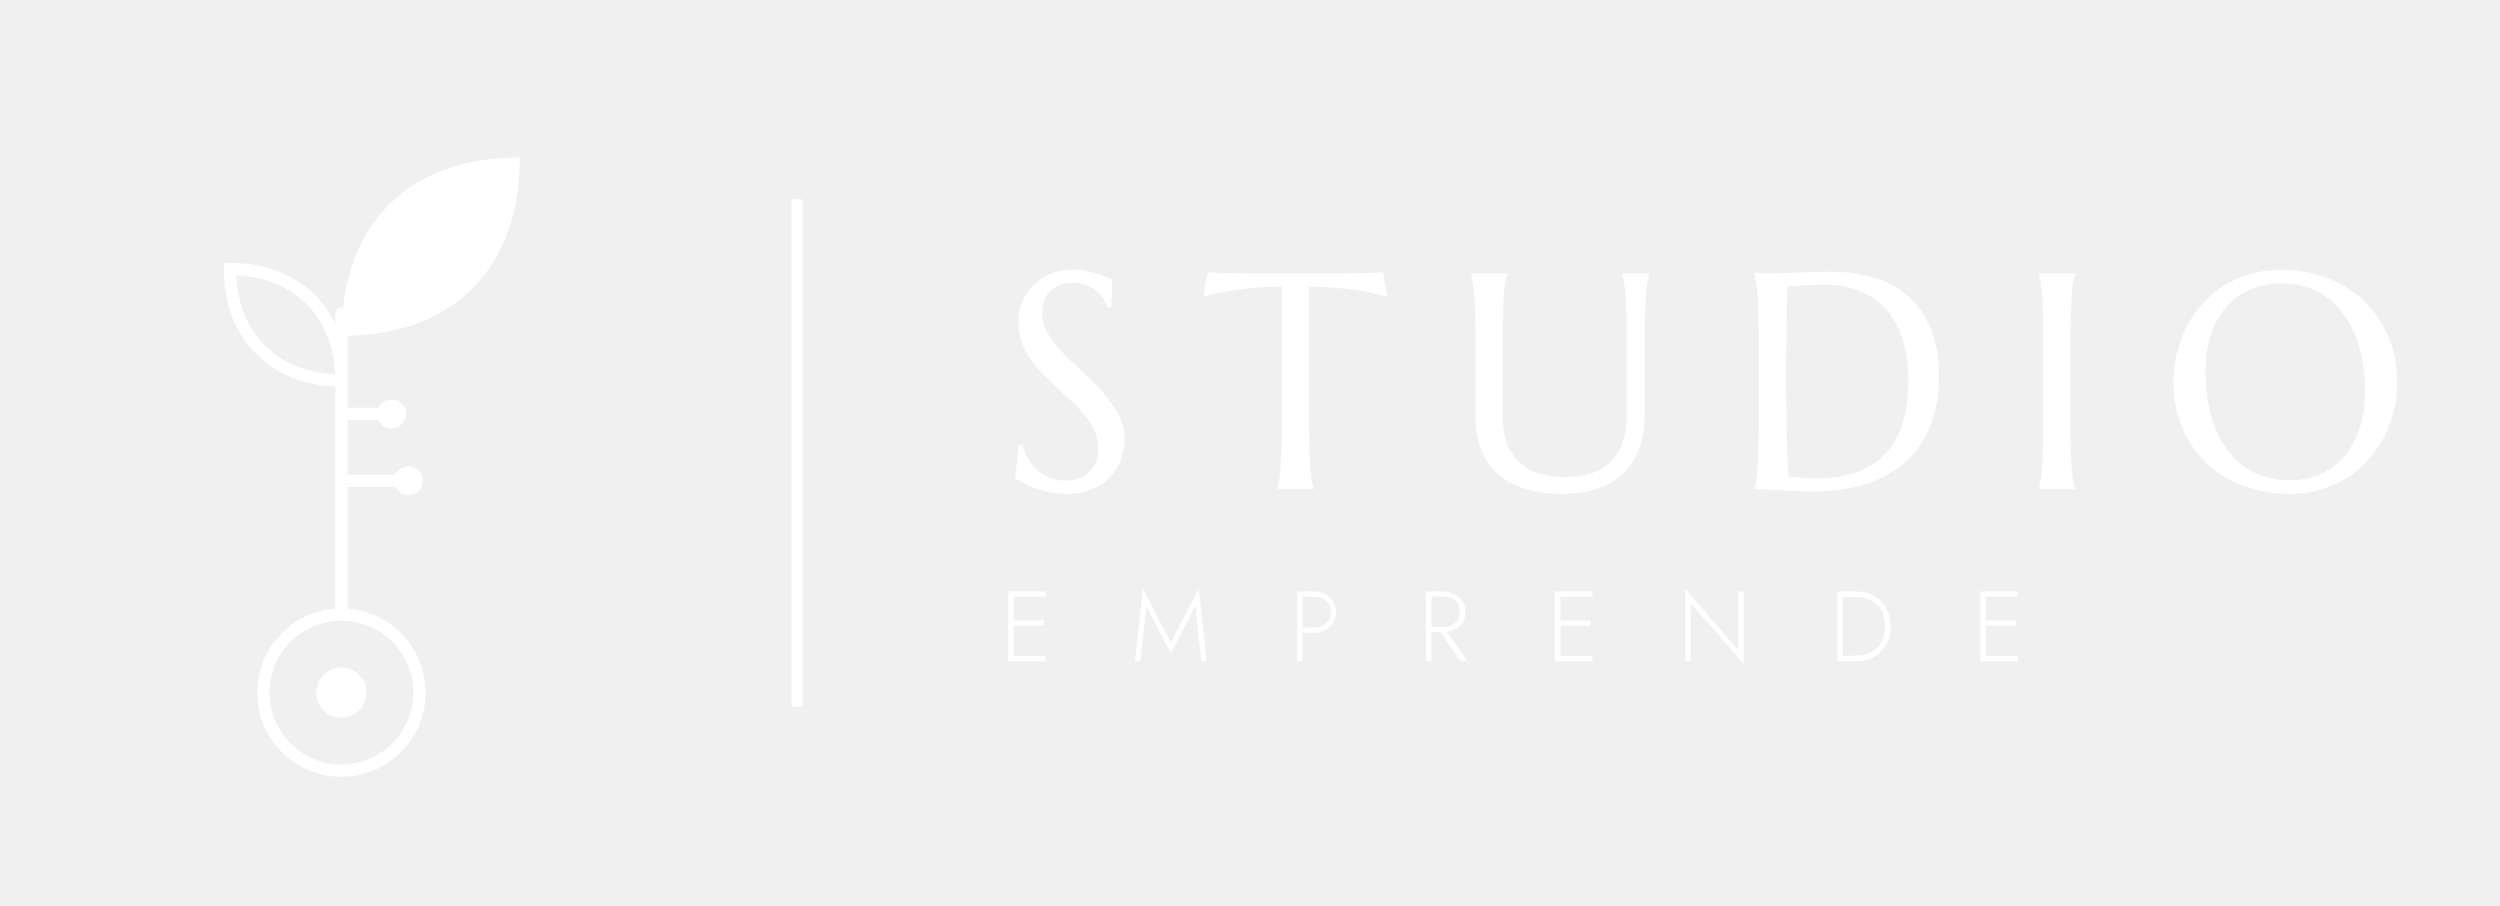
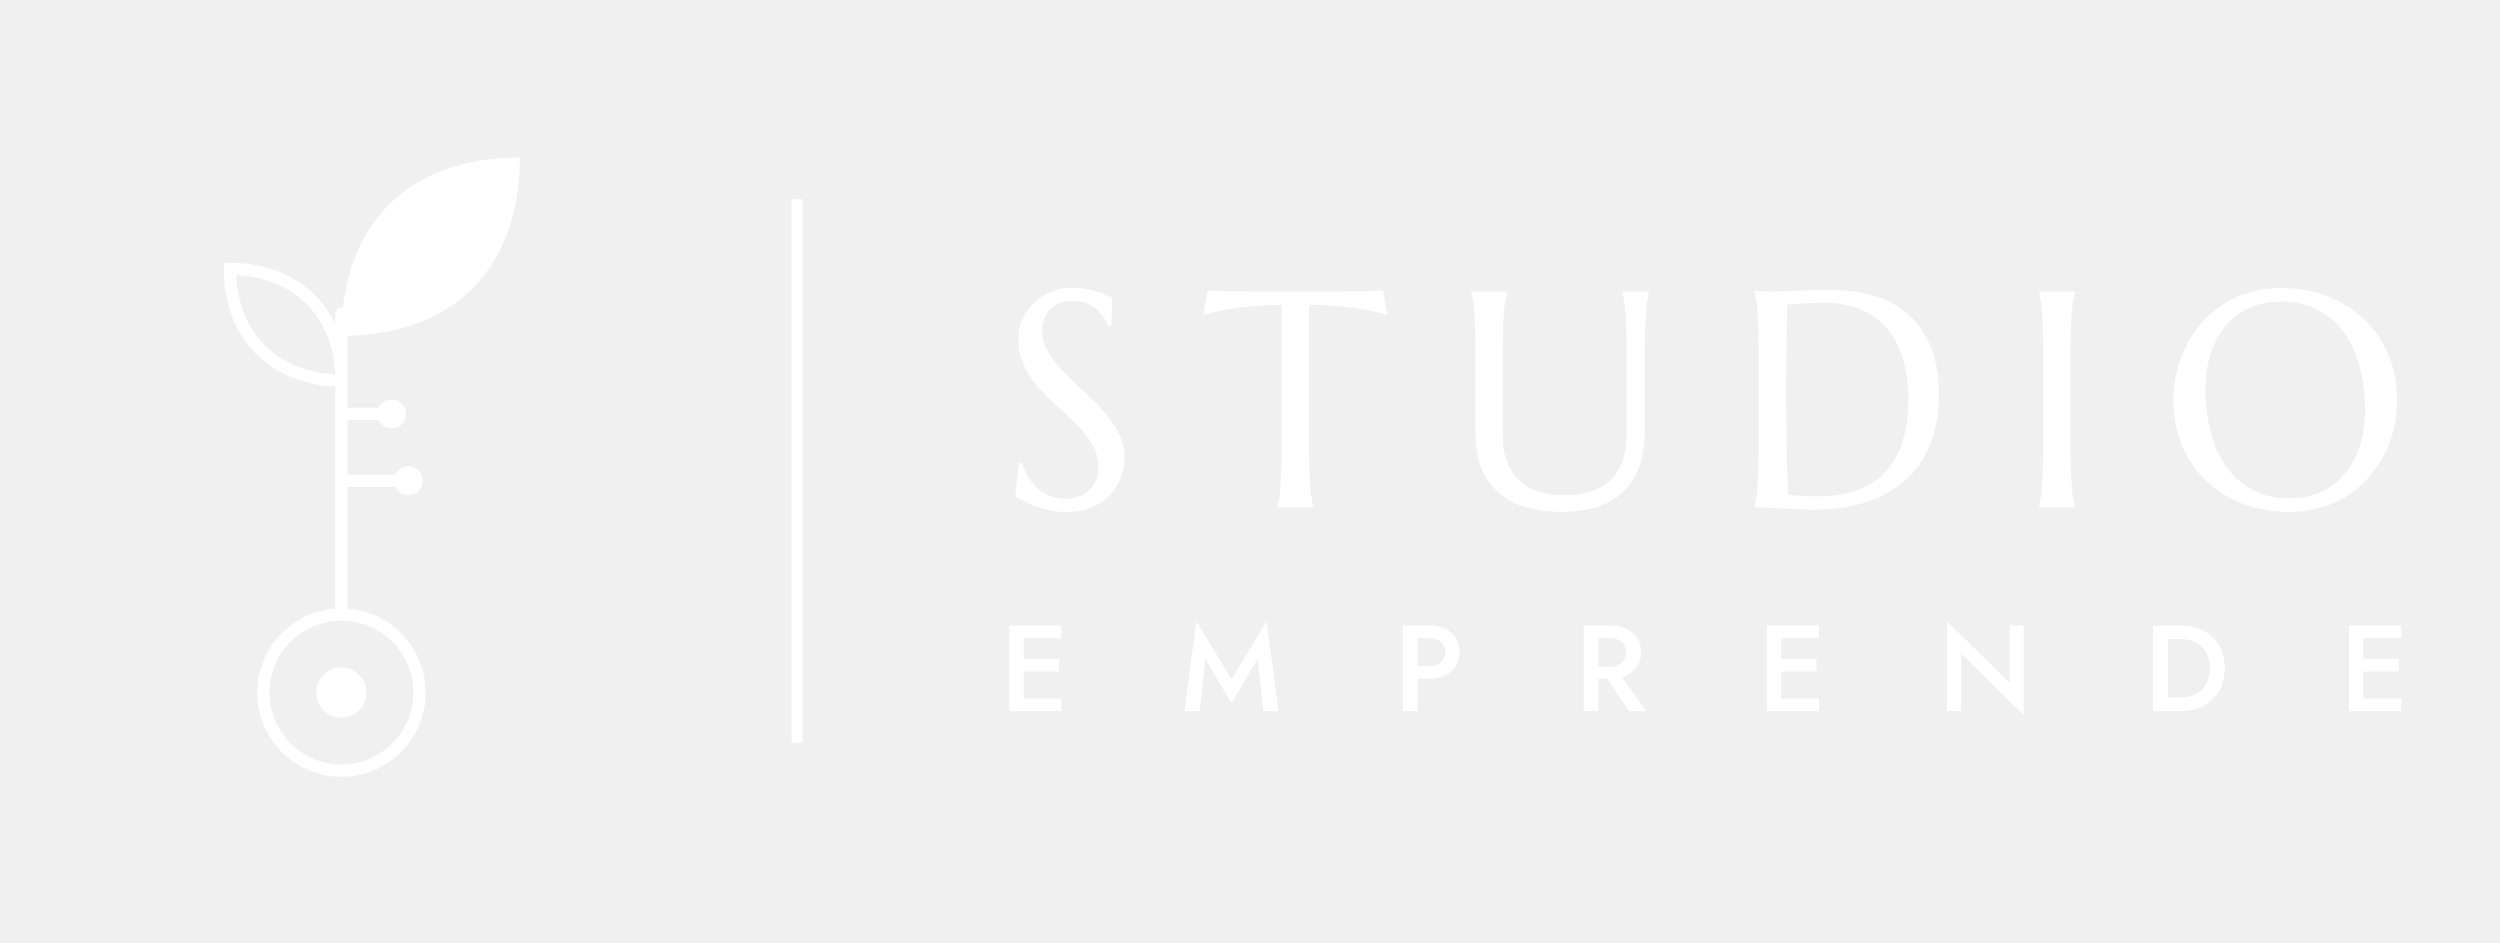
- <svg xmlns="http://www.w3.org/2000/svg" viewBox="0 0 275.995 100" width="275.995" height="100">
+ <svg xmlns="http://www.w3.org/2000/svg" viewBox="0 0 275.995 104" width="275.995" height="104">
  <g transform="translate(10 10) scale(0.615385)">
    <circle cx="45" cy="108" r="14" fill="none" stroke="#FFFFFF" stroke-width="2.2" />
    <circle cx="45" cy="108" r="4.5" fill="#FFFFFF" />
    <path d="M45 94V40M45 70h10M45 58h7" fill="none" stroke="#FFFFFF" stroke-width="2.2" stroke-linecap="round" />
    <circle cx="57" cy="70" r="2.6" fill="#FFFFFF" />
    <circle cx="54" cy="58" r="2.6" fill="#FFFFFF" />
    <path d="M45 44c0-20 12-32 32-32 0 20-12 32-32 32z" fill="#FFFFFF" />
    <path d="M45 52c0-12-8-20-20-20 0 12 8 20 20 20z" fill="none" stroke="#FFFFFF" stroke-width="2.2" />
  </g>
-   <rect x="87.385" y="22" width="1.2" height="56" fill="#FFFFFF" />
-   <path fill="#FFFFFF" d="M122.686 33.979H122.321Q122.188 33.597 121.898 33.115Q121.607 32.634 121.134 32.21Q120.661 31.787 119.989 31.505Q119.316 31.223 118.403 31.223Q117.59 31.223 116.959 31.472Q116.328 31.721 115.905 32.169Q115.481 32.617 115.265 33.231Q115.05 33.846 115.05 34.593Q115.05 35.788 115.722 36.875Q116.394 37.963 117.407 39.025Q118.42 40.088 119.598 41.15Q120.777 42.213 121.79 43.358Q122.803 44.504 123.475 45.757Q124.147 47.011 124.147 48.455Q124.147 49.534 123.774 50.622Q123.4 51.709 122.62 52.572Q121.84 53.436 120.611 53.975Q119.383 54.515 117.689 54.515Q116.743 54.515 115.888 54.34Q115.033 54.166 114.311 53.909Q113.589 53.651 113.016 53.353Q112.443 53.054 112.078 52.805L112.46 49.136H112.875Q113.057 49.916 113.473 50.622Q113.888 51.327 114.494 51.867Q115.099 52.406 115.88 52.73Q116.66 53.054 117.59 53.054Q118.436 53.054 119.109 52.796Q119.781 52.539 120.263 52.083Q120.744 51.626 121.001 50.995Q121.259 50.364 121.259 49.617Q121.259 48.571 120.877 47.683Q120.495 46.795 119.872 45.998Q119.25 45.201 118.461 44.454Q117.673 43.707 116.843 42.952Q116.013 42.196 115.224 41.399Q114.435 40.603 113.813 39.698Q113.19 38.793 112.808 37.755Q112.427 36.718 112.427 35.473Q112.427 34.161 112.933 33.107Q113.439 32.053 114.278 31.306Q115.116 30.559 116.179 30.16Q117.241 29.762 118.37 29.762Q119.2 29.762 119.897 29.895Q120.595 30.027 121.151 30.21Q121.707 30.393 122.122 30.575Q122.537 30.758 122.803 30.874Z M141.49 31.654Q139.531 31.654 137.954 31.829Q136.377 32.003 135.231 32.202Q133.903 32.451 132.857 32.75L133.339 30.061Q133.538 30.077 133.936 30.094Q134.335 30.11 134.825 30.127Q135.314 30.144 135.854 30.152Q136.393 30.16 136.875 30.168Q137.356 30.177 137.73 30.185Q138.103 30.193 138.269 30.193H147.749Q147.915 30.193 148.288 30.185Q148.662 30.177 149.143 30.168Q149.625 30.16 150.164 30.152Q150.704 30.144 151.194 30.127Q151.683 30.11 152.082 30.094Q152.48 30.077 152.68 30.061L153.161 32.75Q152.098 32.451 150.77 32.202Q149.625 32.003 148.048 31.829Q146.471 31.654 144.512 31.654V47.509Q144.512 48.92 144.553 49.974Q144.595 51.028 144.653 51.792Q144.711 52.556 144.802 53.07Q144.893 53.585 144.993 53.934V54.0H141.025V53.934Q141.125 53.585 141.208 53.07Q141.291 52.556 141.357 51.792Q141.424 51.028 141.457 49.974Q141.49 48.92 141.49 47.509Z M179.568 36.701Q179.568 35.29 179.535 34.236Q179.502 33.182 179.435 32.41Q179.369 31.638 179.286 31.123Q179.203 30.608 179.103 30.26V30.193H182.058V30.26Q181.959 30.608 181.868 31.123Q181.776 31.638 181.718 32.41Q181.66 33.182 181.619 34.236Q181.577 35.29 181.577 36.701V45.666Q181.577 48.04 180.896 49.717Q180.216 51.394 179.004 52.464Q177.792 53.535 176.098 54.025Q174.405 54.515 172.396 54.515Q170.388 54.515 168.653 54.05Q166.918 53.585 165.631 52.547Q164.345 51.51 163.614 49.858Q162.884 48.206 162.884 45.832V36.701Q162.884 35.29 162.85 34.236Q162.817 33.182 162.751 32.41Q162.684 31.638 162.593 31.123Q162.502 30.608 162.402 30.26V30.193H166.387V30.26Q166.287 30.608 166.196 31.123Q166.104 31.638 166.038 32.41Q165.972 33.182 165.938 34.236Q165.905 35.29 165.905 36.701V46.015Q165.905 47.99 166.494 49.277Q167.084 50.563 168.047 51.319Q169.01 52.074 170.238 52.373Q171.467 52.672 172.745 52.672Q174.023 52.672 175.252 52.373Q176.48 52.074 177.435 51.319Q178.389 50.563 178.979 49.277Q179.568 47.99 179.568 46.015Z M197.309 31.621Q197.276 33.48 197.243 35.224Q197.226 35.971 197.218 36.751Q197.21 37.531 197.202 38.287Q197.193 39.042 197.185 39.731Q197.177 40.42 197.177 40.951Q197.177 42.063 197.193 43.641Q197.21 45.218 197.235 46.878Q197.26 48.538 197.309 50.065Q197.359 51.593 197.426 52.605Q197.658 52.639 198.048 52.68Q198.438 52.722 198.87 52.747Q199.302 52.771 199.717 52.788Q200.132 52.805 200.414 52.805Q201.576 52.805 202.796 52.647Q204.016 52.489 205.154 52.058Q206.291 51.626 207.295 50.871Q208.3 50.115 209.055 48.92Q209.81 47.725 210.242 46.04Q210.674 44.354 210.674 42.063Q210.674 39.523 210.059 37.54Q209.445 35.556 208.258 34.194Q207.071 32.833 205.32 32.127Q203.568 31.422 201.294 31.422Q200.846 31.422 200.281 31.447Q199.717 31.472 199.16 31.497Q198.604 31.521 198.115 31.563Q197.625 31.604 197.309 31.621ZM193.674 30.127Q194.056 30.144 194.388 30.16Q194.67 30.177 194.969 30.185Q195.267 30.193 195.45 30.193Q195.765 30.193 196.504 30.16Q197.243 30.127 198.189 30.094Q199.136 30.061 200.157 30.027Q201.178 29.994 202.074 29.994Q204.481 29.994 206.656 30.592Q208.831 31.189 210.474 32.551Q212.118 33.912 213.081 36.12Q214.044 38.328 214.044 41.549Q214.044 43.856 213.537 45.699Q213.031 47.542 212.118 48.953Q211.205 50.364 209.935 51.369Q208.665 52.373 207.129 53.021Q205.594 53.668 203.85 53.967Q202.107 54.266 200.248 54.266Q199.584 54.266 198.646 54.224Q197.708 54.183 196.762 54.133Q195.815 54.083 194.977 54.042Q194.139 54.0 193.674 54.0V53.934Q193.773 53.585 193.865 53.07Q193.956 52.556 194.022 51.792Q194.089 51.028 194.122 49.974Q194.155 48.92 194.155 47.509V36.701Q194.155 35.29 194.122 34.219Q194.089 33.148 194.022 32.376Q193.956 31.604 193.865 31.073Q193.773 30.542 193.674 30.193Z M225.095 53.934Q225.194 53.585 225.277 53.07Q225.36 52.556 225.427 51.792Q225.493 51.028 225.526 49.974Q225.559 48.92 225.559 47.509V36.701Q225.559 35.29 225.526 34.236Q225.493 33.182 225.427 32.41Q225.36 31.638 225.277 31.123Q225.194 30.608 225.095 30.26V30.193H229.062V30.26Q228.963 30.608 228.871 31.123Q228.78 31.638 228.722 32.41Q228.664 33.182 228.622 34.236Q228.581 35.29 228.581 36.701V47.509Q228.581 48.92 228.622 49.974Q228.664 51.028 228.722 51.792Q228.78 52.556 228.871 53.07Q228.963 53.585 229.062 53.934V54.0H225.095Z M251.817 29.795Q254.59 29.795 256.939 30.7Q259.288 31.604 260.998 33.24Q262.708 34.875 263.671 37.166Q264.634 39.457 264.634 42.229Q264.634 43.807 264.268 45.334Q263.903 46.861 263.198 48.223Q262.492 49.584 261.463 50.738Q260.433 51.892 259.114 52.73Q257.794 53.568 256.2 54.042Q254.606 54.515 252.764 54.515Q249.991 54.515 247.642 53.626Q245.293 52.738 243.583 51.111Q241.873 49.484 240.91 47.202Q239.947 44.919 239.947 42.13Q239.947 40.553 240.312 39.025Q240.678 37.498 241.383 36.12Q242.089 34.742 243.11 33.588Q244.131 32.435 245.451 31.588Q246.77 30.741 248.372 30.268Q249.974 29.795 251.817 29.795ZM252.764 53.021Q254.606 53.021 256.134 52.356Q257.661 51.692 258.765 50.431Q259.869 49.169 260.483 47.351Q261.098 45.533 261.098 43.226Q261.098 40.669 260.508 38.486Q259.919 36.303 258.757 34.701Q257.595 33.099 255.86 32.194Q254.125 31.289 251.817 31.289Q249.974 31.289 248.447 31.945Q246.92 32.601 245.816 33.846Q244.712 35.091 244.098 36.9Q243.483 38.71 243.483 41.018Q243.483 43.558 244.064 45.757Q244.645 47.957 245.807 49.567Q246.97 51.178 248.713 52.099Q250.456 53.021 252.764 53.021Z" />
-   <path fill="#FFFFFF" d="M111.628 73.0H115.445V72.428H111.628ZM111.628 65.872H115.445V65.3H111.628ZM111.628 69.066H115.225V68.494H111.628ZM111.309 65.3V73.0H111.918V65.3Z M126.552 66.908 129.258 72.109 131.964 66.908 132.619 73.0H133.229L132.338 65.003L129.258 70.919L126.178 65.003L125.287 73.0H125.896Z M143.181 65.3V73.0H143.79V65.3ZM143.522 65.872H144.985Q145.829 65.872 146.361 66.309Q146.892 66.745 146.892 67.579Q146.892 68.406 146.361 68.846Q145.829 69.286 144.985 69.286H143.522V69.858H144.985Q145.711 69.858 146.277 69.584Q146.844 69.311 147.172 68.797Q147.501 68.283 147.501 67.579Q147.501 66.864 147.172 66.356Q146.844 65.848 146.277 65.574Q145.711 65.3 144.985 65.3H143.522Z M158.716 69.328 161.268 73.0H162.023L159.396 69.328ZM157.412 65.3V73.0H158.021V65.3ZM157.731 65.843H159.172Q159.759 65.843 160.209 66.037Q160.659 66.231 160.915 66.605Q161.171 66.979 161.171 67.535Q161.171 68.087 160.917 68.466Q160.663 68.844 160.211 69.038Q159.759 69.231 159.172 69.231H157.731V69.77H159.172Q159.92 69.77 160.506 69.507Q161.092 69.245 161.436 68.742Q161.781 68.239 161.781 67.535Q161.781 66.82 161.436 66.323Q161.092 65.826 160.506 65.563Q159.92 65.3 159.172 65.3H157.731Z M171.984 73.0H175.801V72.428H171.984ZM171.984 65.872H175.801V65.3H171.984ZM171.984 69.066H175.581V68.494H171.984ZM171.665 65.3V73.0H172.274V65.3Z M191.886 65.3V71.744L186.039 65.003V73.0H186.648V66.578L192.496 73.297V65.3Z M202.844 65.3V73.0H203.453V65.3ZM204.934 73.0Q206.056 73.0 206.909 72.516Q207.763 72.032 208.24 71.168Q208.718 70.305 208.718 69.15Q208.718 67.995 208.24 67.132Q207.763 66.268 206.909 65.784Q206.056 65.3 204.934 65.3H203.176V65.909H204.934Q205.653 65.909 206.24 66.137Q206.828 66.365 207.244 66.79Q207.659 67.216 207.884 67.815Q208.108 68.413 208.108 69.15Q208.108 69.887 207.884 70.485Q207.659 71.084 207.244 71.51Q206.828 71.935 206.24 72.163Q205.653 72.391 204.934 72.391H203.176V73.0Z M218.945 73.0H222.762V72.428H218.945ZM218.945 65.872H222.762V65.3H218.945ZM218.945 69.066H222.542V68.494H218.945ZM218.626 65.3V73.0H219.235V65.3Z" />
+   <rect x="87.385" y="22" width="1.2" height="60" fill="#FFFFFF" />
+   <path fill="#FFFFFF" d="M122.686 35.979H122.321Q122.188 35.597 121.898 35.115Q121.607 34.634 121.134 34.21Q120.661 33.787 119.989 33.505Q119.316 33.223 118.403 33.223Q117.59 33.223 116.959 33.472Q116.328 33.721 115.905 34.169Q115.481 34.617 115.265 35.231Q115.05 35.846 115.05 36.593Q115.05 37.788 115.722 38.875Q116.394 39.963 117.407 41.025Q118.42 42.088 119.598 43.15Q120.777 44.213 121.79 45.358Q122.803 46.504 123.475 47.757Q124.147 49.011 124.147 50.455Q124.147 51.534 123.774 52.622Q123.4 53.709 122.62 54.572Q121.84 55.436 120.611 55.975Q119.383 56.515 117.689 56.515Q116.743 56.515 115.888 56.34Q115.033 56.166 114.311 55.909Q113.589 55.651 113.016 55.353Q112.443 55.054 112.078 54.805L112.46 51.136H112.875Q113.057 51.916 113.473 52.622Q113.888 53.327 114.494 53.867Q115.099 54.406 115.88 54.73Q116.66 55.054 117.59 55.054Q118.436 55.054 119.109 54.796Q119.781 54.539 120.263 54.083Q120.744 53.626 121.001 52.995Q121.259 52.364 121.259 51.617Q121.259 50.571 120.877 49.683Q120.495 48.795 119.872 47.998Q119.25 47.201 118.461 46.454Q117.673 45.707 116.843 44.952Q116.013 44.196 115.224 43.399Q114.435 42.603 113.813 41.698Q113.19 40.793 112.808 39.755Q112.427 38.718 112.427 37.473Q112.427 36.161 112.933 35.107Q113.439 34.053 114.278 33.306Q115.116 32.559 116.179 32.16Q117.241 31.762 118.37 31.762Q119.2 31.762 119.897 31.895Q120.595 32.027 121.151 32.21Q121.707 32.393 122.122 32.575Q122.537 32.758 122.803 32.874Z M141.49 33.654Q139.531 33.654 137.954 33.829Q136.377 34.003 135.231 34.202Q133.903 34.451 132.857 34.75L133.339 32.061Q133.538 32.077 133.936 32.094Q134.335 32.11 134.825 32.127Q135.314 32.144 135.854 32.152Q136.393 32.16 136.875 32.168Q137.356 32.177 137.73 32.185Q138.103 32.193 138.269 32.193H147.749Q147.915 32.193 148.288 32.185Q148.662 32.177 149.143 32.168Q149.625 32.16 150.164 32.152Q150.704 32.144 151.194 32.127Q151.683 32.11 152.082 32.094Q152.48 32.077 152.68 32.061L153.161 34.75Q152.098 34.451 150.77 34.202Q149.625 34.003 148.048 33.829Q146.471 33.654 144.512 33.654V49.509Q144.512 50.92 144.553 51.974Q144.595 53.028 144.653 53.792Q144.711 54.556 144.802 55.07Q144.893 55.585 144.993 55.934V56.0H141.025V55.934Q141.125 55.585 141.208 55.07Q141.291 54.556 141.357 53.792Q141.424 53.028 141.457 51.974Q141.49 50.92 141.49 49.509Z M179.568 38.701Q179.568 37.29 179.535 36.236Q179.502 35.182 179.435 34.41Q179.369 33.638 179.286 33.123Q179.203 32.608 179.103 32.26V32.193H182.058V32.26Q181.959 32.608 181.868 33.123Q181.776 33.638 181.718 34.41Q181.66 35.182 181.619 36.236Q181.577 37.29 181.577 38.701V47.666Q181.577 50.04 180.896 51.717Q180.216 53.394 179.004 54.464Q177.792 55.535 176.098 56.025Q174.405 56.515 172.396 56.515Q170.388 56.515 168.653 56.05Q166.918 55.585 165.631 54.547Q164.345 53.51 163.614 51.858Q162.884 50.206 162.884 47.832V38.701Q162.884 37.29 162.85 36.236Q162.817 35.182 162.751 34.41Q162.684 33.638 162.593 33.123Q162.502 32.608 162.402 32.26V32.193H166.387V32.26Q166.287 32.608 166.196 33.123Q166.104 33.638 166.038 34.41Q165.972 35.182 165.938 36.236Q165.905 37.29 165.905 38.701V48.015Q165.905 49.99 166.494 51.277Q167.084 52.563 168.047 53.319Q169.01 54.074 170.238 54.373Q171.467 54.672 172.745 54.672Q174.023 54.672 175.252 54.373Q176.48 54.074 177.435 53.319Q178.389 52.563 178.979 51.277Q179.568 49.99 179.568 48.015Z M197.309 33.621Q197.276 35.48 197.243 37.224Q197.226 37.971 197.218 38.751Q197.21 39.531 197.202 40.287Q197.193 41.042 197.185 41.731Q197.177 42.42 197.177 42.951Q197.177 44.063 197.193 45.641Q197.21 47.218 197.235 48.878Q197.26 50.538 197.309 52.065Q197.359 53.593 197.426 54.605Q197.658 54.639 198.048 54.68Q198.438 54.722 198.87 54.747Q199.302 54.771 199.717 54.788Q200.132 54.805 200.414 54.805Q201.576 54.805 202.796 54.647Q204.016 54.489 205.154 54.058Q206.291 53.626 207.295 52.871Q208.3 52.115 209.055 50.92Q209.81 49.725 210.242 48.04Q210.674 46.354 210.674 44.063Q210.674 41.523 210.059 39.54Q209.445 37.556 208.258 36.194Q207.071 34.833 205.32 34.127Q203.568 33.422 201.294 33.422Q200.846 33.422 200.281 33.447Q199.717 33.472 199.16 33.497Q198.604 33.521 198.115 33.563Q197.625 33.604 197.309 33.621ZM193.674 32.127Q194.056 32.144 194.388 32.16Q194.67 32.177 194.969 32.185Q195.267 32.193 195.45 32.193Q195.765 32.193 196.504 32.16Q197.243 32.127 198.189 32.094Q199.136 32.061 200.157 32.027Q201.178 31.994 202.074 31.994Q204.481 31.994 206.656 32.592Q208.831 33.189 210.474 34.551Q212.118 35.912 213.081 38.12Q214.044 40.328 214.044 43.549Q214.044 45.856 213.537 47.699Q213.031 49.542 212.118 50.953Q211.205 52.364 209.935 53.369Q208.665 54.373 207.129 55.021Q205.594 55.668 203.85 55.967Q202.107 56.266 200.248 56.266Q199.584 56.266 198.646 56.224Q197.708 56.183 196.762 56.133Q195.815 56.083 194.977 56.042Q194.139 56.0 193.674 56.0V55.934Q193.773 55.585 193.865 55.07Q193.956 54.556 194.022 53.792Q194.089 53.028 194.122 51.974Q194.155 50.92 194.155 49.509V38.701Q194.155 37.29 194.122 36.219Q194.089 35.148 194.022 34.376Q193.956 33.604 193.865 33.073Q193.773 32.542 193.674 32.193Z M225.095 55.934Q225.194 55.585 225.277 55.07Q225.36 54.556 225.427 53.792Q225.493 53.028 225.526 51.974Q225.559 50.92 225.559 49.509V38.701Q225.559 37.29 225.526 36.236Q225.493 35.182 225.427 34.41Q225.36 33.638 225.277 33.123Q225.194 32.608 225.095 32.26V32.193H229.062V32.26Q228.963 32.608 228.871 33.123Q228.78 33.638 228.722 34.41Q228.664 35.182 228.622 36.236Q228.581 37.29 228.581 38.701V49.509Q228.581 50.92 228.622 51.974Q228.664 53.028 228.722 53.792Q228.78 54.556 228.871 55.07Q228.963 55.585 229.062 55.934V56.0H225.095Z M251.817 31.795Q254.59 31.795 256.939 32.7Q259.288 33.604 260.998 35.24Q262.708 36.875 263.671 39.166Q264.634 41.457 264.634 44.229Q264.634 45.807 264.268 47.334Q263.903 48.861 263.198 50.223Q262.492 51.584 261.463 52.738Q260.433 53.892 259.114 54.73Q257.794 55.568 256.2 56.042Q254.606 56.515 252.764 56.515Q249.991 56.515 247.642 55.626Q245.293 54.738 243.583 53.111Q241.873 51.484 240.91 49.202Q239.947 46.919 239.947 44.13Q239.947 42.553 240.312 41.025Q240.678 39.498 241.383 38.12Q242.089 36.742 243.11 35.588Q244.131 34.435 245.451 33.588Q246.77 32.741 248.372 32.268Q249.974 31.795 251.817 31.795ZM252.764 55.021Q254.606 55.021 256.134 54.356Q257.661 53.692 258.765 52.431Q259.869 51.169 260.483 49.351Q261.098 47.533 261.098 45.226Q261.098 42.669 260.508 40.486Q259.919 38.303 258.757 36.701Q257.595 35.099 255.86 34.194Q254.125 33.289 251.817 33.289Q249.974 33.289 248.447 33.945Q246.92 34.601 245.816 35.846Q244.712 37.091 244.098 38.9Q243.483 40.71 243.483 43.018Q243.483 45.558 244.064 47.757Q244.645 49.957 245.807 51.567Q246.97 53.178 248.713 54.099Q250.456 55.021 252.764 55.021Z" />
+   <path fill="#FFFFFF" d="M112.42 78.5H117.185V77.099H112.42ZM112.42 70.451H117.185V69.05H112.42ZM112.42 74.129H116.915V72.746H112.42ZM111.431 69.05V78.5H113V69.05Z M133.078 72.746 135.956 77.623 138.835 72.746 139.483 78.5H141.137L139.838 68.578L135.956 74.987L132.075 68.578L130.776 78.5H132.43Z M154.873 69.05V78.5H156.476V69.05ZM155.828 70.451H157.725Q158.551 70.451 159.053 70.837Q159.554 71.224 159.554 71.986Q159.554 72.739 159.053 73.13Q158.551 73.522 157.725 73.522H155.828V74.922H157.725Q158.761 74.922 159.52 74.566Q160.279 74.21 160.701 73.547Q161.123 72.884 161.123 71.986Q161.123 71.075 160.701 70.419Q160.279 69.762 159.52 69.406Q158.761 69.05 157.725 69.05H155.828Z M176.81 73.994 179.813 78.5H181.737L178.531 73.994ZM174.852 69.05V78.5H176.455V69.05ZM175.807 70.434H177.704Q178.254 70.434 178.664 70.621Q179.074 70.808 179.304 71.161Q179.533 71.514 179.533 72.02Q179.533 72.523 179.304 72.877Q179.074 73.232 178.664 73.419Q178.254 73.606 177.704 73.606H175.807V74.922H177.771Q178.808 74.922 179.567 74.56Q180.326 74.197 180.748 73.532Q181.17 72.867 181.17 71.986Q181.17 71.092 180.748 70.434Q180.326 69.776 179.567 69.413Q178.808 69.05 177.771 69.05H175.807Z M196.05 78.5H200.815V77.099H196.05ZM196.05 70.451H200.815V69.05H196.05ZM196.05 74.129H200.545V72.746H196.05ZM195.061 69.05V78.5H196.63V69.05Z M221.848 69.05V75.395L214.946 68.578V78.5H216.515V72.155L223.417 78.972V69.05Z M237.693 69.05V78.5H239.326V69.05ZM240.747 78.5Q242.192 78.5 243.287 77.913Q244.382 77.326 244.995 76.266Q245.607 75.206 245.607 73.775Q245.607 72.341 244.995 71.283Q244.382 70.225 243.287 69.637Q242.192 69.05 240.747 69.05H238.682V70.552H240.713Q241.409 70.552 242.006 70.756Q242.603 70.96 243.042 71.364Q243.481 71.767 243.726 72.371Q243.97 72.975 243.97 73.775Q243.97 74.575 243.726 75.179Q243.481 75.783 243.042 76.186Q242.603 76.59 242.006 76.794Q241.409 76.998 240.713 76.998H238.682V78.5Z M260.322 78.5H265.087V77.099H260.322ZM260.322 70.451H265.087V69.05H260.322ZM260.322 74.129H264.817V72.746H260.322ZM259.333 69.05V78.5H260.902V69.05Z" />
</svg>
